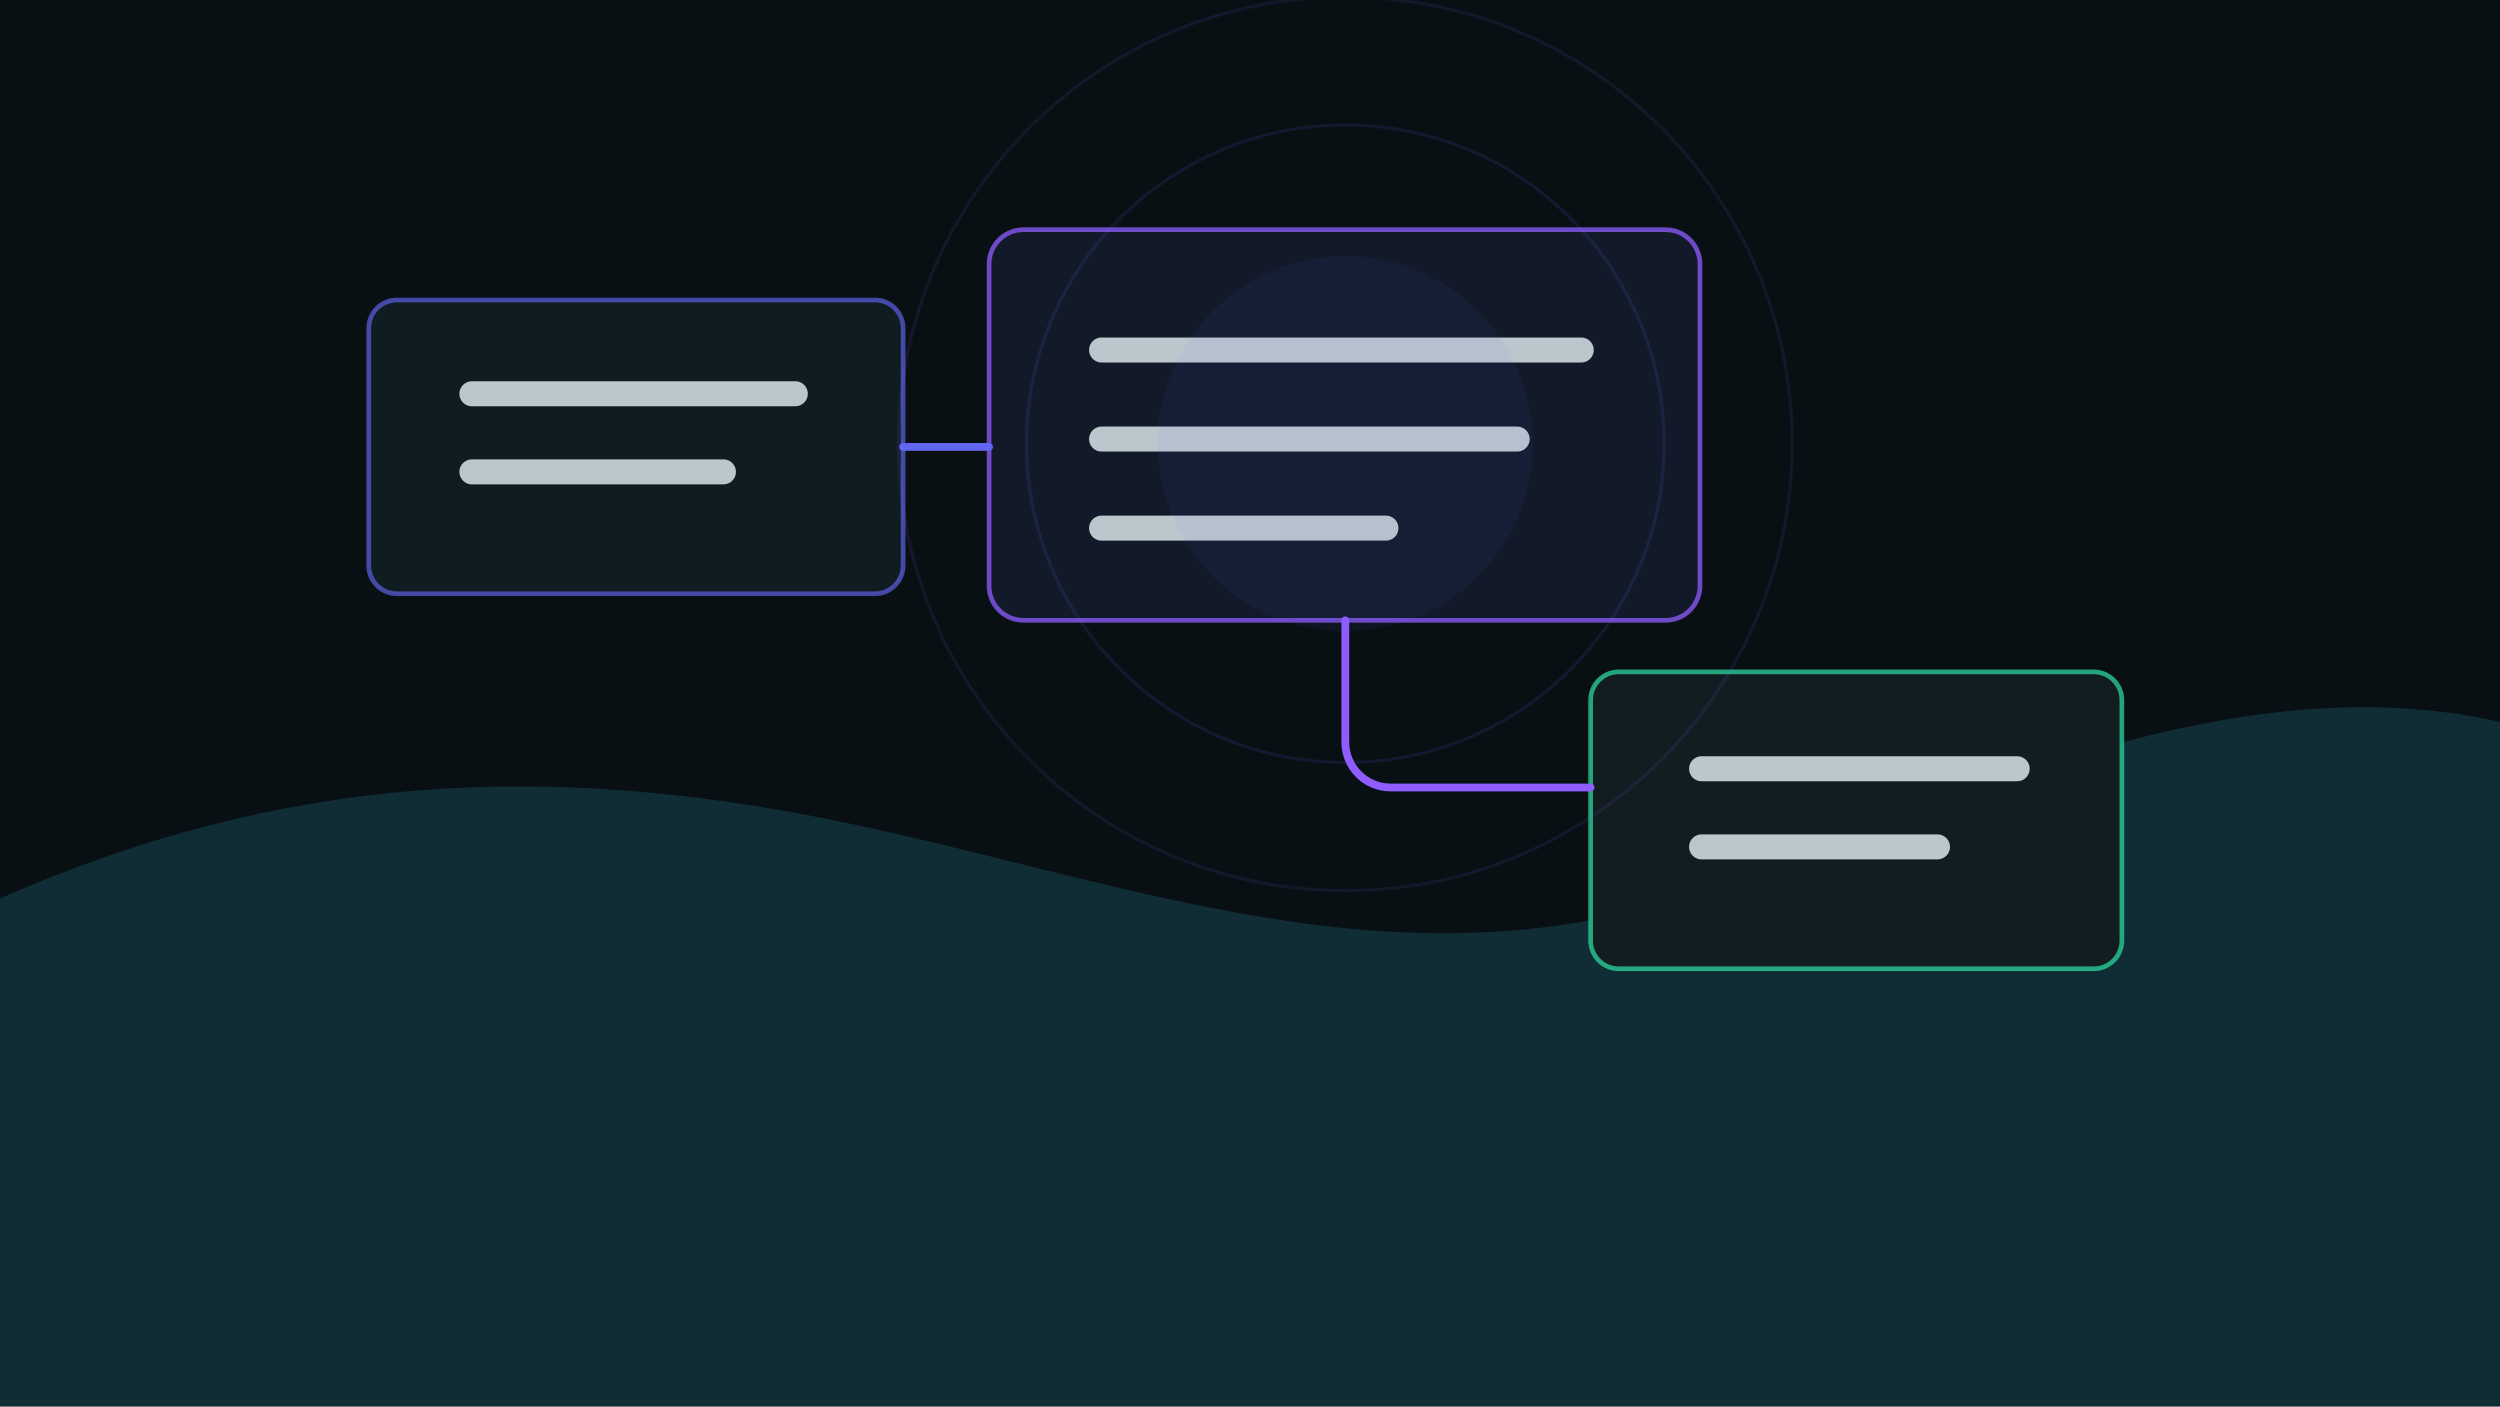
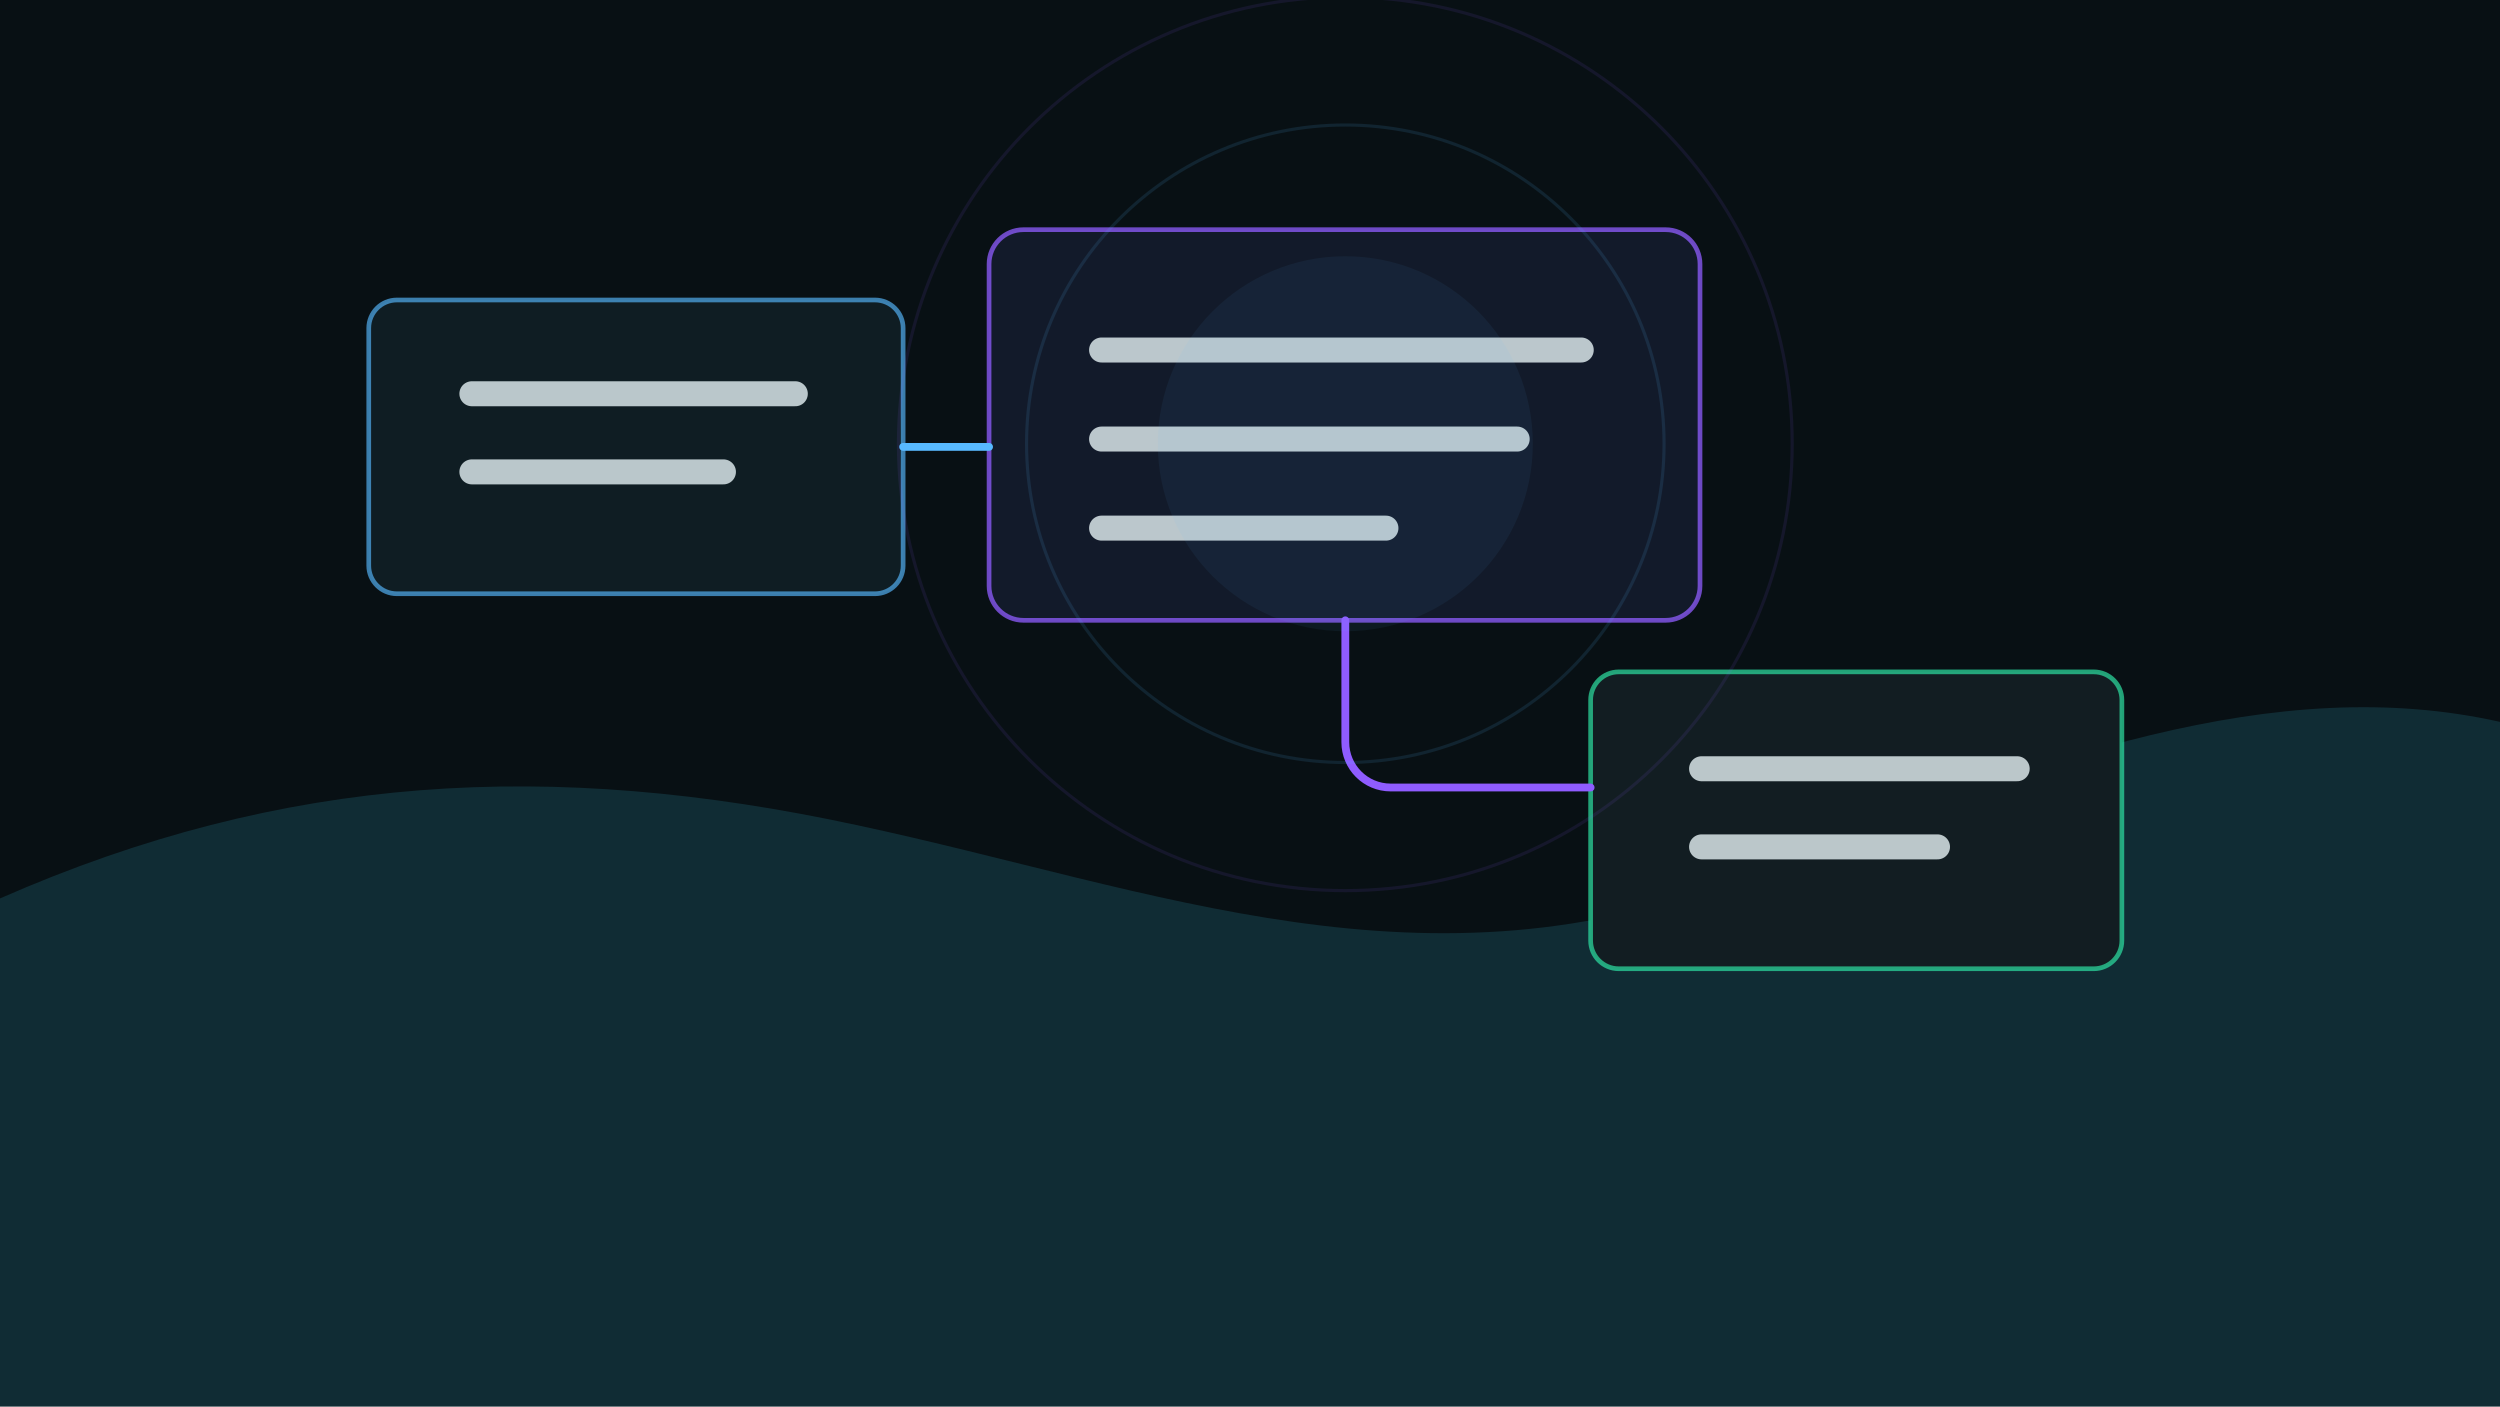
<svg xmlns="http://www.w3.org/2000/svg" width="1600" height="900" viewBox="0 0 1600 900" fill="none">
  <rect width="1600" height="900" fill="#081014" />
  <path d="M0 715C183 646 314 643 493 680C688 720 823 744 1017 692C1212 640 1386 543 1600 585V900H0V715Z" fill="#10262D" />
  <path d="M0 575C182 495 353 486 548 528C740 569 914 642 1118 560C1307 484 1457 430 1600 462V900H0V575Z" fill="#102C34" />
-   <rect x="236" y="192" width="342" height="188" rx="18" fill="#0F1D23" stroke="#6366F1" stroke-opacity=".65" stroke-width="3" />
+   <rect x="236" y="192" width="342" height="188" rx="18" fill="#0F1D23" stroke="#57B9FF" stroke-opacity=".65" stroke-width="3" />
  <rect x="633" y="147" width="455" height="250" rx="22" fill="#121A2A" stroke="#8F5CFF" stroke-opacity=".75" stroke-width="3" />
  <rect x="1018" y="430" width="340" height="190" rx="18" fill="#121D22" stroke="#2EE6A6" stroke-opacity=".68" stroke-width="3" />
-   <path d="M578 286H633" stroke="#6366F1" stroke-width="5" stroke-linecap="round" />
+   <path d="M578 286H633" stroke="#57B9FF" stroke-width="5" stroke-linecap="round" />
  <path d="M861 397V475C861 491 874 504 890 504H1018" stroke="#8F5CFF" stroke-width="5" stroke-linecap="round" />
  <path d="M302 252H509M302 302H463M705 224H1012M705 281H971M705 338H887M1089 492H1291M1089 542H1240" stroke="#EAF7FA" stroke-opacity=".78" stroke-width="16" stroke-linecap="round" />
-   <circle cx="861" cy="284" r="120" fill="#6366F1" fill-opacity=".06" />
-   <circle cx="861" cy="284" r="204" stroke="#6366F1" stroke-opacity=".12" stroke-width="2" />
+   <circle cx="861" cy="284" r="120" fill="#57B9FF" fill-opacity=".06" />
+   <circle cx="861" cy="284" r="204" stroke="#57B9FF" stroke-opacity=".12" stroke-width="2" />
  <circle cx="861" cy="284" r="286" stroke="#8F5CFF" stroke-opacity=".10" stroke-width="2" />
</svg>
